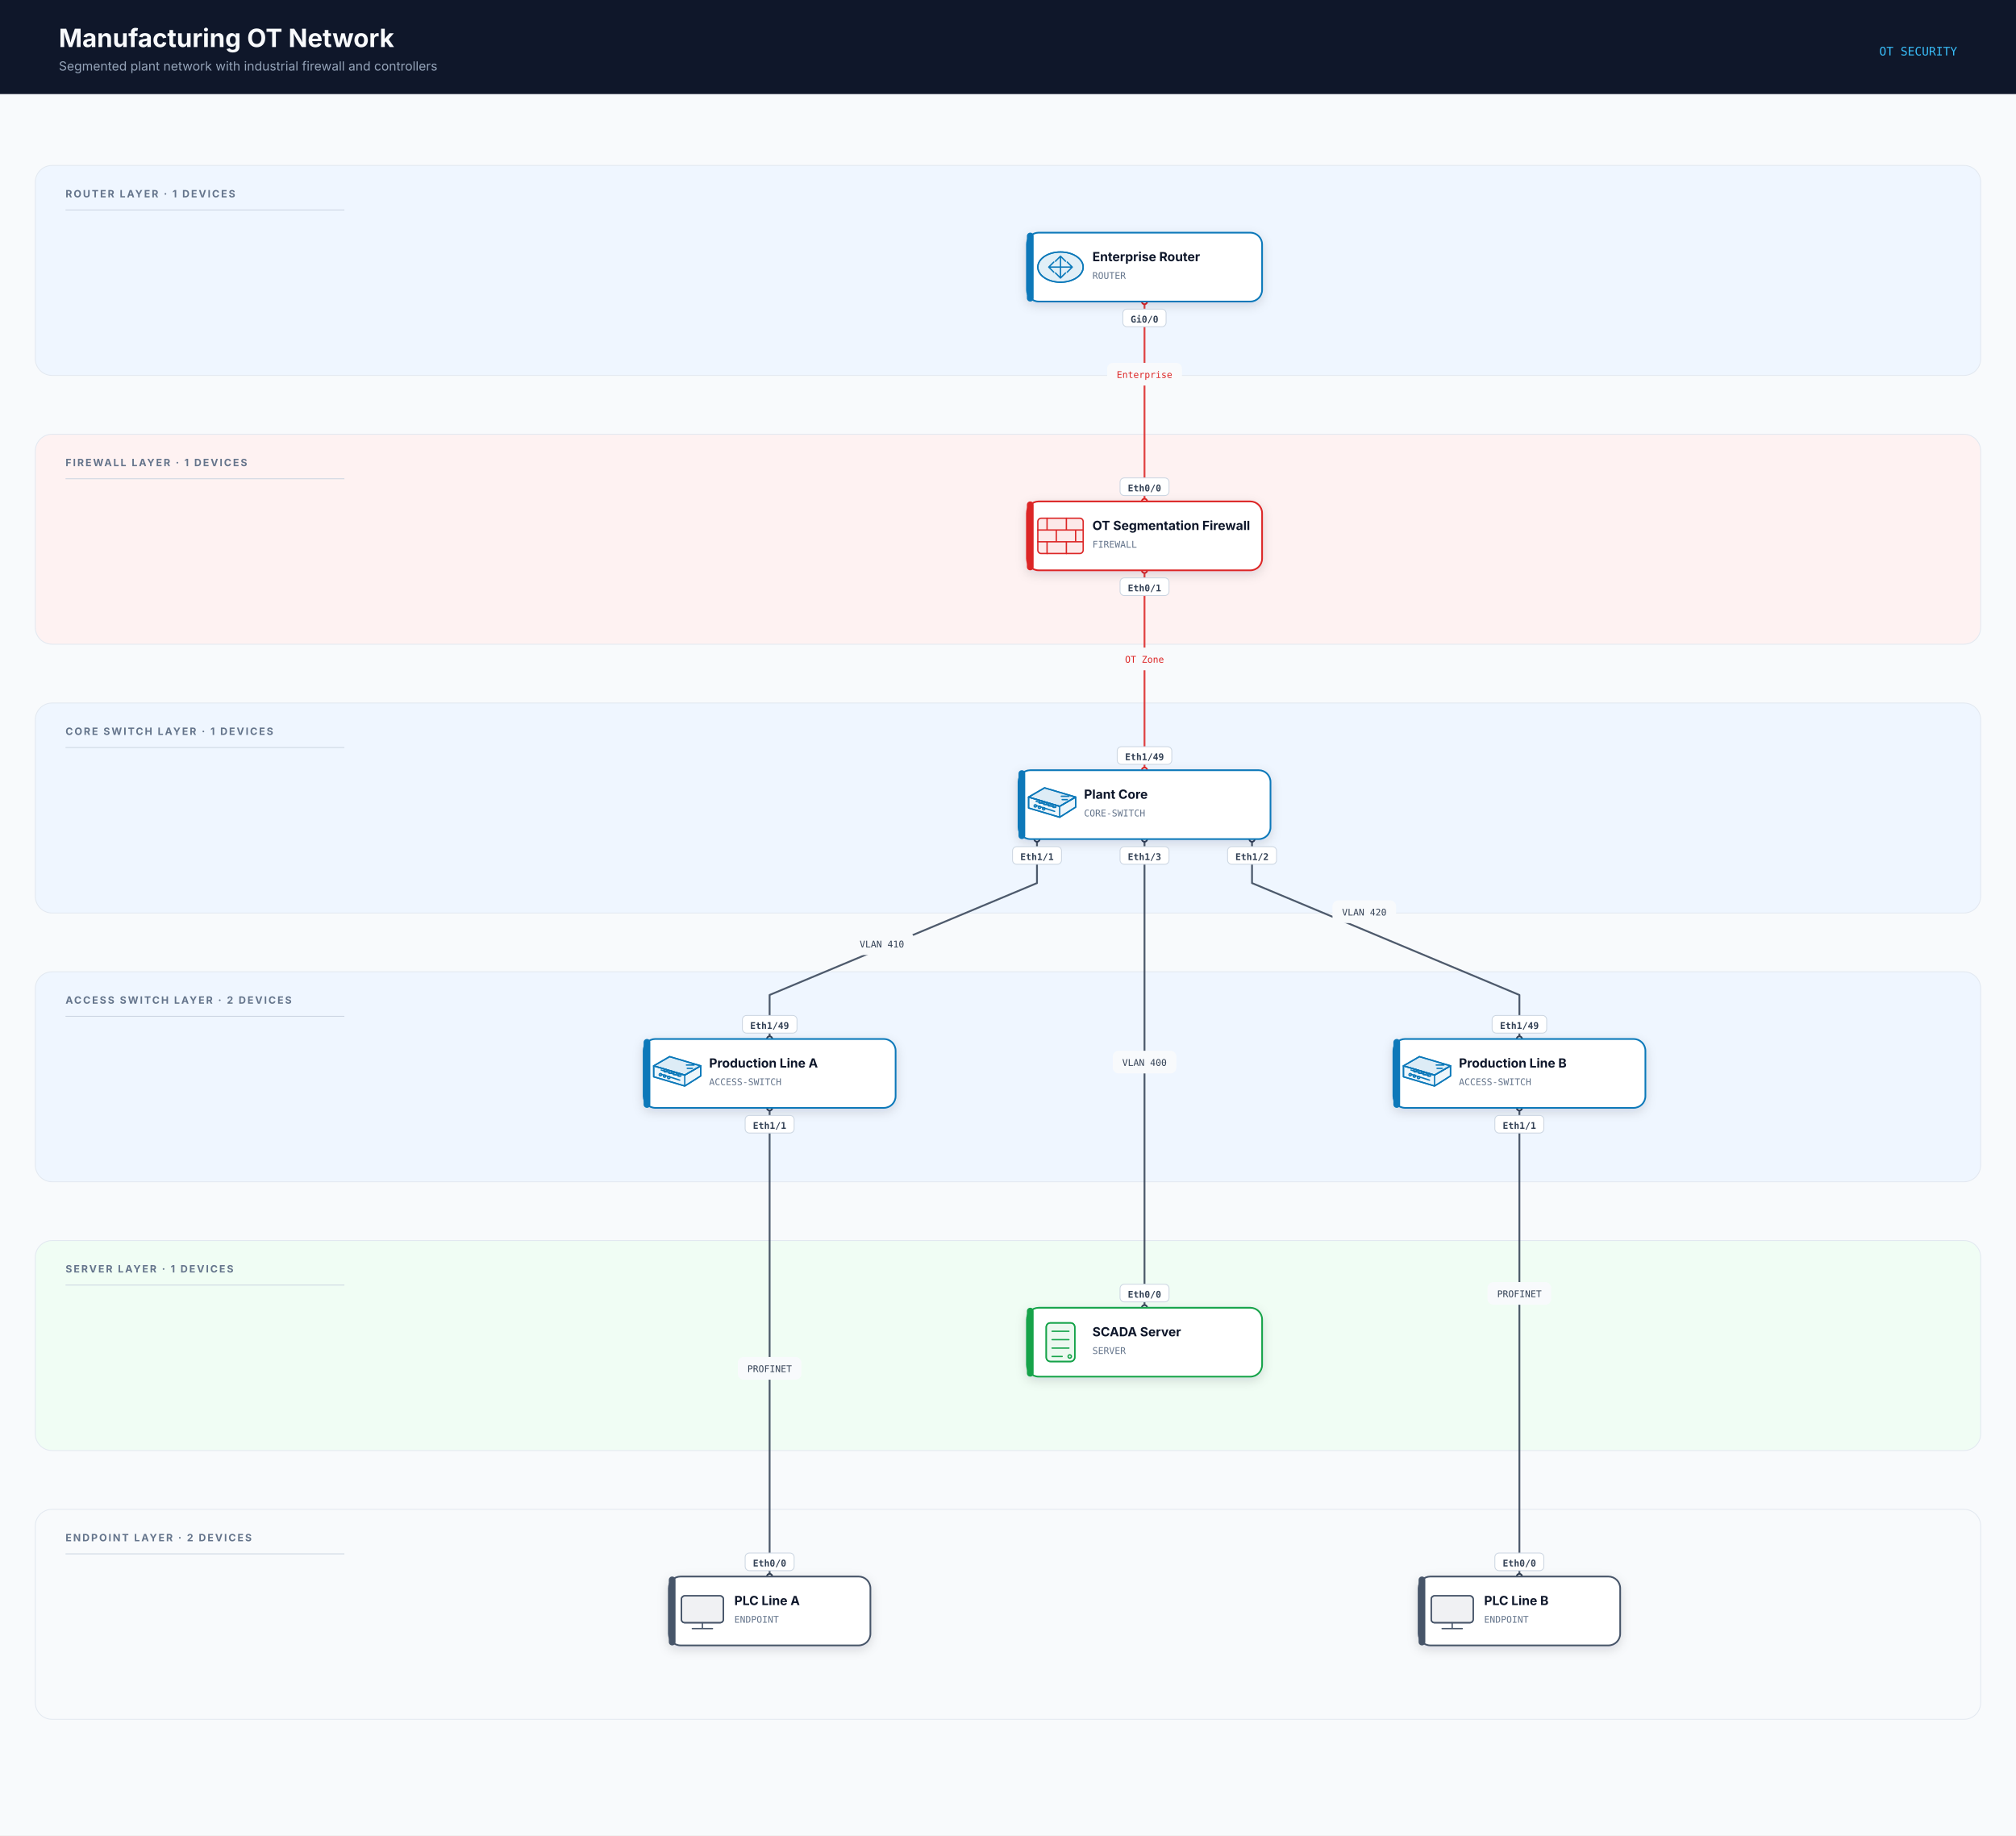
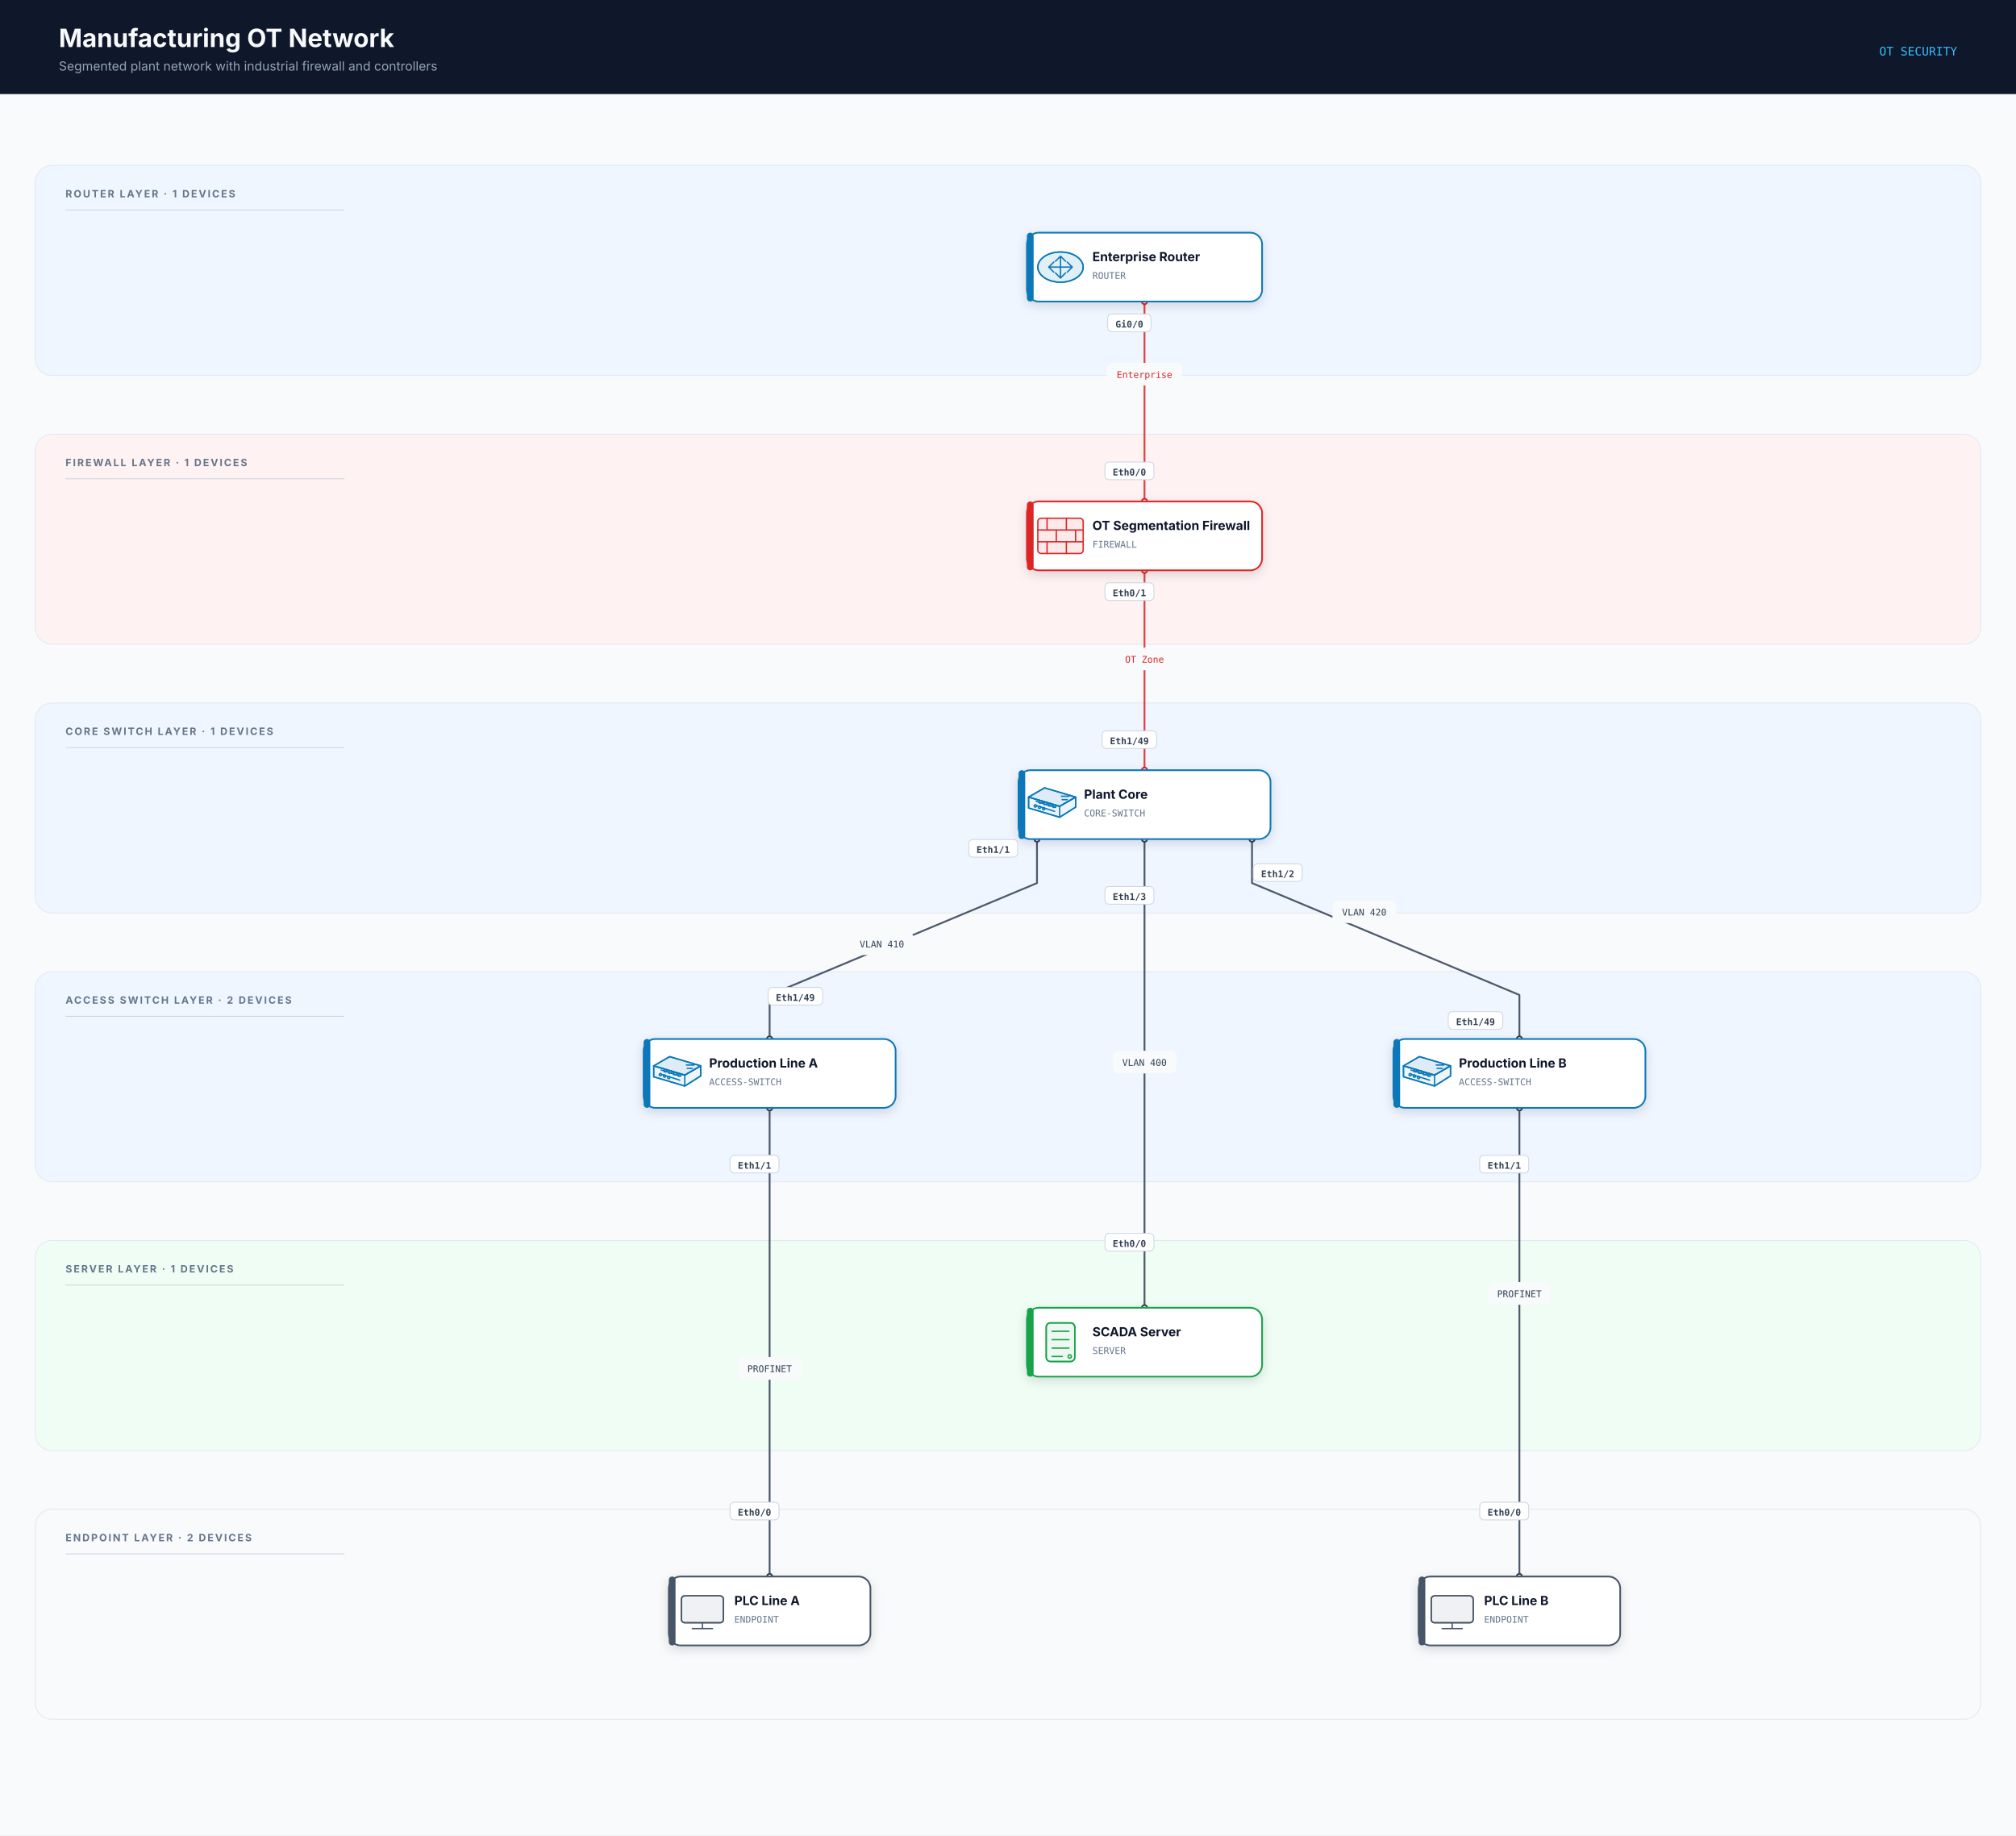
<svg xmlns="http://www.w3.org/2000/svg" class="theme-light" width="2400" height="2185" viewBox="0 0 2400 2185" role="img" shape-rendering="geometricPrecision">
  <defs>
    <filter id="shadow" x="-20%" y="-20%" width="140%" height="150%">
      <feDropShadow dx="0" dy="4" stdDeviation="6" flood-color="#0f172a" flood-opacity=".14" />
    </filter>
  </defs>
  <rect width="100%" height="100%" fill="#f8fafc" />
  <rect x="0" y="0" width="2400" height="112" fill="#0f172a" />
  <text x="70" y="56" fill="#f8fafc" font-family="Inter,Segoe UI,sans-serif" font-size="30" font-weight="700">Manufacturing OT Network</text>
  <text x="70" y="84" fill="#94a3b8" font-family="Inter,Segoe UI,sans-serif" font-size="15">Segmented plant network with industrial firewall and controllers</text>
  <text x="2330" y="66" text-anchor="end" fill="#38bdf8" font-family="ui-monospace,SFMono-Regular,monospace" font-size="14">OT SECURITY</text>
  <rect x="42" y="197.0" width="2316.0" height="250.0" rx="20" fill="#eff6ff" stroke="#e2e8f0" />
  <rect x="42" y="517.0" width="2316.0" height="250.0" rx="20" fill="#fef2f2" stroke="#e2e8f0" />
  <rect x="42" y="837.0" width="2316.0" height="250.0" rx="20" fill="#eff6ff" stroke="#e2e8f0" />
  <rect x="42" y="1157.0" width="2316.0" height="250.0" rx="20" fill="#eff6ff" stroke="#e2e8f0" />
  <rect x="42" y="1477.0" width="2316.0" height="250.0" rx="20" fill="#f0fdf4" stroke="#e2e8f0" />
  <rect x="42" y="1797.0" width="2316.0" height="250.0" rx="20" fill="#f8fafc" stroke="#e2e8f0" />
  <g id="row-headings">
    <g class="row-heading row-heading-router">
      <path d="M78 250.0 H410" stroke="#cbd5e1" stroke-width="1" />
      <text x="78" y="235.0" fill="#64748b" font-family="Inter,Segoe UI,sans-serif" font-size="12" font-weight="700" letter-spacing="1.8">ROUTER LAYER · 1 DEVICES</text>
    </g>
    <g class="row-heading row-heading-firewall">
      <path d="M78 570.0 H410" stroke="#cbd5e1" stroke-width="1" />
      <text x="78" y="555.0" fill="#64748b" font-family="Inter,Segoe UI,sans-serif" font-size="12" font-weight="700" letter-spacing="1.8">FIREWALL LAYER · 1 DEVICES</text>
    </g>
    <g class="row-heading row-heading-core-switch">
      <path d="M78 890.0 H410" stroke="#cbd5e1" stroke-width="1" />
      <text x="78" y="875.0" fill="#64748b" font-family="Inter,Segoe UI,sans-serif" font-size="12" font-weight="700" letter-spacing="1.8">CORE SWITCH LAYER · 1 DEVICES</text>
    </g>
    <g class="row-heading row-heading-access-switch">
      <path d="M78 1210.0 H410" stroke="#cbd5e1" stroke-width="1" />
      <text x="78" y="1195.0" fill="#64748b" font-family="Inter,Segoe UI,sans-serif" font-size="12" font-weight="700" letter-spacing="1.8">ACCESS SWITCH LAYER · 2 DEVICES</text>
    </g>
    <g class="row-heading row-heading-server">
      <path d="M78 1530.0 H410" stroke="#cbd5e1" stroke-width="1" />
      <text x="78" y="1515.0" fill="#64748b" font-family="Inter,Segoe UI,sans-serif" font-size="12" font-weight="700" letter-spacing="1.8">SERVER LAYER · 1 DEVICES</text>
    </g>
    <g class="row-heading row-heading-endpoint">
      <path d="M78 1850.0 H410" stroke="#cbd5e1" stroke-width="1" />
      <text x="78" y="1835.0" fill="#64748b" font-family="Inter,Segoe UI,sans-serif" font-size="12" font-weight="700" letter-spacing="1.8">ENDPOINT LAYER · 2 DEVICES</text>
    </g>
  </g>
  <g id="links">
    <g id="link-1" data-netdiag-kind="link">
      <path d="M 1362.5 359.0 V 411.4 L 1362.5 544.6 V 597.0" fill="none" stroke="#dc2626" stroke-width="2.2" stroke-linecap="round" stroke-linejoin="round" opacity=".86" />
      <circle cx="1362.5" cy="359.0" r="3.2" fill="#ffffff" stroke="#dc2626" stroke-width="2" />
      <circle cx="1362.5" cy="597.0" r="3.2" fill="#ffffff" stroke="#dc2626" stroke-width="2" />
    </g>
    <g id="link-2" data-netdiag-kind="link">
      <path d="M 1362.5 679.0 V 731.4 L 1362.5 864.6 V 917.0" fill="none" stroke="#dc2626" stroke-width="2.2" stroke-linecap="round" stroke-linejoin="round" opacity=".86" />
      <circle cx="1362.5" cy="679.0" r="3.2" fill="#ffffff" stroke="#dc2626" stroke-width="2" />
      <circle cx="1362.5" cy="917.0" r="3.2" fill="#ffffff" stroke="#dc2626" stroke-width="2" />
    </g>
    <g id="link-3" data-netdiag-kind="link">
      <path d="M 1234.5 999.0 V 1051.4 L 916.2 1184.6 V 1237.0" fill="none" stroke="#334155" stroke-width="2.2" stroke-linecap="round" stroke-linejoin="round" opacity=".86" />
      <circle cx="1234.5" cy="999.0" r="3.2" fill="#ffffff" stroke="#334155" stroke-width="2" />
      <circle cx="916.2" cy="1237.0" r="3.2" fill="#ffffff" stroke="#334155" stroke-width="2" />
    </g>
    <g id="link-4" data-netdiag-kind="link">
      <path d="M 1490.5 999.0 V 1051.4 L 1808.8 1184.6 V 1237.0" fill="none" stroke="#334155" stroke-width="2.2" stroke-linecap="round" stroke-linejoin="round" opacity=".86" />
      <circle cx="1490.5" cy="999.0" r="3.2" fill="#ffffff" stroke="#334155" stroke-width="2" />
      <circle cx="1808.8" cy="1237.0" r="3.2" fill="#ffffff" stroke="#334155" stroke-width="2" />
    </g>
    <g id="link-5" data-netdiag-kind="link">
      <path d="M 1362.5 999.0 V 1053.0 L 1362.5 1503.0 V 1557.0" fill="none" stroke="#334155" stroke-width="2.2" stroke-linecap="round" stroke-linejoin="round" opacity=".86" />
      <circle cx="1362.5" cy="999.0" r="3.2" fill="#ffffff" stroke="#334155" stroke-width="2" />
      <circle cx="1362.5" cy="1557.0" r="3.2" fill="#ffffff" stroke="#334155" stroke-width="2" />
    </g>
    <g id="link-6" data-netdiag-kind="link">
      <path d="M 916.2 1319.0 V 1373.0 L 916.2 1823.0 V 1877.0" fill="none" stroke="#334155" stroke-width="2.2" stroke-linecap="round" stroke-linejoin="round" opacity=".86" />
      <circle cx="916.2" cy="1319.0" r="3.2" fill="#ffffff" stroke="#334155" stroke-width="2" />
      <circle cx="916.2" cy="1877.0" r="3.2" fill="#ffffff" stroke="#334155" stroke-width="2" />
    </g>
    <g id="link-7" data-netdiag-kind="link">
      <path d="M 1808.8 1319.0 V 1373.0 L 1808.8 1823.0 V 1877.0" fill="none" stroke="#334155" stroke-width="2.2" stroke-linecap="round" stroke-linejoin="round" opacity=".86" />
      <circle cx="1808.8" cy="1319.0" r="3.2" fill="#ffffff" stroke="#334155" stroke-width="2" />
      <circle cx="1808.8" cy="1877.0" r="3.2" fill="#ffffff" stroke="#334155" stroke-width="2" />
    </g>
  </g>
  <g id="nodes">
    <g id="enterprise-router" data-netdiag-kind="node" filter="url(#shadow)">
      <rect x="1222.5" y="277.0" width="280.0" height="82.0" rx="14" fill="#ffffff" stroke="#0878b9" stroke-width="2" />
      <rect x="1222.5" y="277.0" width="8" height="82.0" rx="4" fill="#0878b9" />
      <g class="device-icon device-icon-router" transform="translate(1262.5 318.0)" stroke="#0878b9" fill="none" stroke-width="1.6" stroke-linecap="round" stroke-linejoin="round">
        <ellipse cx="0" cy="0" rx="27" ry="18" fill="#0878b9" fill-opacity=".12" />
        <ellipse cx="0" cy="0" rx="27" ry="18" />
        <path d="M-14 0h28M8-6l6 6-6 6M14 0H-14M-8-6l-6 6 6 6" />
        <path d="M0-13v26M-6-7l6-6 6 6M-6 7l6 6 6-6" />
      </g>
      <text class="node-title" x="1300.5" y="311.0" fill="#0f172a" font-family="Inter,Segoe UI,Arial,sans-serif" font-size="15" font-weight="700">Enterprise Router</text>
      <text x="1300.5" y="332.0" fill="#64748b" font-family="ui-monospace,SFMono-Regular,monospace" font-size="11">ROUTER</text>
    </g>
    <g id="line-a-switch" data-netdiag-kind="node" filter="url(#shadow)">
      <rect x="766.2" y="1237.0" width="300.0" height="82.0" rx="14" fill="#ffffff" stroke="#0878b9" stroke-width="2" />
      <rect x="766.2" y="1237.0" width="8" height="82.0" rx="4" fill="#0878b9" />
      <g class="device-icon device-icon-access-switch" transform="translate(806.2 1278.0)" stroke="#0878b9" fill="none" stroke-width="1.6" stroke-linecap="round" stroke-linejoin="round">
        <path d="M-28 -9 -9 -20 28 -9 9 2Z" fill="#0878b9" fill-opacity=".14" />
        <path d="M-28 -9 9 2 28 -9v12L9 15-28 4Z" fill="#0878b9" fill-opacity=".07" />
        <path d="M-28 -9 -9 -20 28 -9 9 2Z" />
        <path d="M-28 -9v13L9 15 28 3v-12M9 2v13" />
        <path d="M-19 -4 3 3M-19 1 3 8" />
        <rect x="-15.5" y="-4.5" width="3.5" height="2.7" rx=".5" />
        <rect x="-10" y="-2.8" width="3.5" height="2.7" rx=".5" />
        <rect x="-4.5" y="-1.1" width="3.5" height="2.7" rx=".5" />
        <rect x="1" y=".6" width="3.5" height="2.7" rx=".5" />
        <circle cx="-20" cy="1.5" r="1.4" />
        <circle cx="-15" cy="3.2" r="1.4" />
        <circle cx="-10" cy="4.9" r="1.4" />
        <path d="M11 -10h9M12 -6h6" />
      </g>
      <text class="node-title" x="844.2" y="1271.0" fill="#0f172a" font-family="Inter,Segoe UI,Arial,sans-serif" font-size="15" font-weight="700">Production Line A</text>
      <text x="844.2" y="1292.0" fill="#64748b" font-family="ui-monospace,SFMono-Regular,monospace" font-size="11">ACCESS-SWITCH</text>
    </g>
    <g id="line-b-switch" data-netdiag-kind="node" filter="url(#shadow)">
      <rect x="1658.8" y="1237.0" width="300.0" height="82.0" rx="14" fill="#ffffff" stroke="#0878b9" stroke-width="2" />
      <rect x="1658.8" y="1237.0" width="8" height="82.0" rx="4" fill="#0878b9" />
      <g class="device-icon device-icon-access-switch" transform="translate(1698.8 1278.0)" stroke="#0878b9" fill="none" stroke-width="1.6" stroke-linecap="round" stroke-linejoin="round">
        <path d="M-28 -9 -9 -20 28 -9 9 2Z" fill="#0878b9" fill-opacity=".14" />
        <path d="M-28 -9 9 2 28 -9v12L9 15-28 4Z" fill="#0878b9" fill-opacity=".07" />
        <path d="M-28 -9 -9 -20 28 -9 9 2Z" />
        <path d="M-28 -9v13L9 15 28 3v-12M9 2v13" />
        <path d="M-19 -4 3 3M-19 1 3 8" />
        <rect x="-15.5" y="-4.5" width="3.5" height="2.7" rx=".5" />
        <rect x="-10" y="-2.8" width="3.5" height="2.7" rx=".5" />
        <rect x="-4.5" y="-1.1" width="3.5" height="2.7" rx=".5" />
        <rect x="1" y=".6" width="3.5" height="2.7" rx=".5" />
        <circle cx="-20" cy="1.5" r="1.4" />
        <circle cx="-15" cy="3.2" r="1.4" />
        <circle cx="-10" cy="4.9" r="1.4" />
        <path d="M11 -10h9M12 -6h6" />
      </g>
      <text class="node-title" x="1736.8" y="1271.0" fill="#0f172a" font-family="Inter,Segoe UI,Arial,sans-serif" font-size="15" font-weight="700">Production Line B</text>
      <text x="1736.8" y="1292.0" fill="#64748b" font-family="ui-monospace,SFMono-Regular,monospace" font-size="11">ACCESS-SWITCH</text>
    </g>
    <g id="ot-firewall" data-netdiag-kind="node" filter="url(#shadow)">
      <rect x="1222.5" y="597.0" width="280.0" height="82.0" rx="14" fill="#ffffff" stroke="#dc2626" stroke-width="2" />
      <rect x="1222.5" y="597.0" width="8" height="82.0" rx="4" fill="#dc2626" />
      <g class="device-icon device-icon-firewall" transform="translate(1262.5 638.0)" stroke="#dc2626" fill="none" stroke-width="1.6" stroke-linecap="round" stroke-linejoin="round">
        <g stroke="#dc2626">
          <rect x="-27" y="-21" width="54" height="42" rx="4" fill="#dc2626" fill-opacity=".10" />
          <path d="M-27-7h54M-27 7h54M-16-21v14M7-21v14M-5-7V7M18-7V7M-16 7v14M7 7v14" />
        </g>
      </g>
      <text class="node-title" x="1300.5" y="631.0" fill="#0f172a" font-family="Inter,Segoe UI,Arial,sans-serif" font-size="15" font-weight="700">OT Segmentation Firewall</text>
      <text x="1300.5" y="652.0" fill="#64748b" font-family="ui-monospace,SFMono-Regular,monospace" font-size="11">FIREWALL</text>
    </g>
    <g id="plant-core" data-netdiag-kind="node" filter="url(#shadow)">
      <rect x="1212.5" y="917.0" width="300.0" height="82.0" rx="14" fill="#ffffff" stroke="#0878b9" stroke-width="2" />
      <rect x="1212.5" y="917.0" width="8" height="82.0" rx="4" fill="#0878b9" />
      <g class="device-icon device-icon-core-switch" transform="translate(1252.5 958.0)" stroke="#0878b9" fill="none" stroke-width="1.6" stroke-linecap="round" stroke-linejoin="round">
        <path d="M-28 -9 -9 -20 28 -9 9 2Z" fill="#0878b9" fill-opacity=".14" />
        <path d="M-28 -9 9 2 28 -9v12L9 15-28 4Z" fill="#0878b9" fill-opacity=".07" />
        <path d="M-28 -9 -9 -20 28 -9 9 2Z" />
        <path d="M-28 -9v13L9 15 28 3v-12M9 2v13" />
        <path d="M-19 -4 3 3M-19 1 3 8" />
        <rect x="-15.5" y="-4.5" width="3.5" height="2.7" rx=".5" />
        <rect x="-10" y="-2.8" width="3.5" height="2.7" rx=".5" />
        <rect x="-4.5" y="-1.1" width="3.5" height="2.7" rx=".5" />
        <rect x="1" y=".6" width="3.5" height="2.7" rx=".5" />
        <circle cx="-20" cy="1.5" r="1.4" />
        <circle cx="-15" cy="3.2" r="1.4" />
        <circle cx="-10" cy="4.9" r="1.4" />
        <path d="M11 -10h9M12 -6h6" />
      </g>
      <text class="node-title" x="1290.5" y="951.0" fill="#0f172a" font-family="Inter,Segoe UI,Arial,sans-serif" font-size="15" font-weight="700">Plant Core</text>
      <text x="1290.5" y="972.0" fill="#64748b" font-family="ui-monospace,SFMono-Regular,monospace" font-size="11">CORE-SWITCH</text>
    </g>
    <g id="plc-a" data-netdiag-kind="node" filter="url(#shadow)">
      <rect x="796.2" y="1877.0" width="240.0" height="82.0" rx="14" fill="#ffffff" stroke="#475569" stroke-width="2" />
      <rect x="796.2" y="1877.0" width="8" height="82.0" rx="4" fill="#475569" />
      <g class="device-icon device-icon-endpoint" transform="translate(836.2 1918.0)" stroke="#475569" fill="none" stroke-width="1.6" stroke-linecap="round" stroke-linejoin="round">
        <rect x="-25" y="-18" width="50" height="32" rx="4" fill="#475569" fill-opacity=".08" />
        <rect x="-25" y="-18" width="50" height="32" rx="4" />
        <path d="M-12 21h24M0 14v7" />
      </g>
      <text class="node-title" x="874.2" y="1911.0" fill="#0f172a" font-family="Inter,Segoe UI,Arial,sans-serif" font-size="15" font-weight="700">PLC Line A</text>
      <text x="874.2" y="1932.0" fill="#64748b" font-family="ui-monospace,SFMono-Regular,monospace" font-size="11">ENDPOINT</text>
    </g>
    <g id="plc-b" data-netdiag-kind="node" filter="url(#shadow)">
      <rect x="1688.8" y="1877.0" width="240.0" height="82.0" rx="14" fill="#ffffff" stroke="#475569" stroke-width="2" />
      <rect x="1688.8" y="1877.0" width="8" height="82.0" rx="4" fill="#475569" />
      <g class="device-icon device-icon-endpoint" transform="translate(1728.8 1918.0)" stroke="#475569" fill="none" stroke-width="1.6" stroke-linecap="round" stroke-linejoin="round">
        <rect x="-25" y="-18" width="50" height="32" rx="4" fill="#475569" fill-opacity=".08" />
        <rect x="-25" y="-18" width="50" height="32" rx="4" />
        <path d="M-12 21h24M0 14v7" />
      </g>
      <text class="node-title" x="1766.8" y="1911.0" fill="#0f172a" font-family="Inter,Segoe UI,Arial,sans-serif" font-size="15" font-weight="700">PLC Line B</text>
      <text x="1766.8" y="1932.0" fill="#64748b" font-family="ui-monospace,SFMono-Regular,monospace" font-size="11">ENDPOINT</text>
    </g>
    <g id="scada-server" data-netdiag-kind="node" filter="url(#shadow)">
      <rect x="1222.5" y="1557.0" width="280.0" height="82.0" rx="14" fill="#ffffff" stroke="#16a34a" stroke-width="2" />
      <rect x="1222.5" y="1557.0" width="8" height="82.0" rx="4" fill="#16a34a" />
      <g class="device-icon device-icon-server" transform="translate(1262.5 1598.0)" stroke="#16a34a" fill="none" stroke-width="1.6" stroke-linecap="round" stroke-linejoin="round">
        <rect x="-17" y="-23" width="34" height="46" rx="5" fill="#16a34a" fill-opacity=".08" />
        <rect x="-17" y="-23" width="34" height="46" rx="5" />
        <path d="M-10 -13h20M-10 -3h20M-10 7h20M-10 17h12" />
        <circle cx="11" cy="17" r="2" />
      </g>
      <text class="node-title" x="1300.5" y="1591.0" fill="#0f172a" font-family="Inter,Segoe UI,Arial,sans-serif" font-size="15" font-weight="700">SCADA Server</text>
      <text x="1300.5" y="1612.0" fill="#64748b" font-family="ui-monospace,SFMono-Regular,monospace" font-size="11">SERVER</text>
    </g>
  </g>
  <g id="link-annotations" pointer-events="none">
    <g id="link-annotation-1" class="link-annotation">
-       <rect class="interface-label-badge" x="1336.7" y="368.0" width="51.5" height="21.0" rx="5.0" fill="#ffffff" stroke="#cbd5e1" stroke-width="1" />
-       <text class="interface-label-text" x="1362.5" y="384.0" text-anchor="middle" fill="#334155" font-family="ui-monospace,SFMono-Regular,monospace" font-size="11" font-weight="650">Gi0/0</text>
-       <rect class="interface-label-badge" x="1333.4" y="569.0" width="58.3" height="21.0" rx="5.0" fill="#ffffff" stroke="#cbd5e1" stroke-width="1" />
-       <text class="interface-label-text" x="1362.5" y="585.0" text-anchor="middle" fill="#334155" font-family="ui-monospace,SFMono-Regular,monospace" font-size="11" font-weight="650">Eth0/0</text>
+       <rect class="interface-label-badge" x="1318.7" y="373.9" width="51.5" height="21.0" rx="5.0" fill="#ffffff" stroke="#cbd5e1" stroke-width="1" />
+       <text class="interface-label-text" x="1344.5" y="389.9" text-anchor="middle" fill="#334155" font-family="ui-monospace,SFMono-Regular,monospace" font-size="11" font-weight="650">Gi0/0</text>
+       <rect class="interface-label-badge" x="1315.4" y="550.1" width="58.3" height="21.0" rx="5.0" fill="#ffffff" stroke="#cbd5e1" stroke-width="1" />
+       <text class="interface-label-text" x="1344.5" y="566.1" text-anchor="middle" fill="#334155" font-family="ui-monospace,SFMono-Regular,monospace" font-size="11" font-weight="650">Eth0/0</text>
      <rect class="label-mask" x="1320.0" y="434.0" width="85.1" height="23" rx="5" fill="#f8fafc" stroke="#f8fafc" stroke-width="4" />
      <text x="1362.5" y="450.0" text-anchor="middle" fill="#dc2626" font-family="ui-monospace,SFMono-Regular,monospace" font-size="11" font-weight="500">Enterprise</text>
    </g>
    <g id="link-annotation-2" class="link-annotation">
-       <rect class="interface-label-badge" x="1333.4" y="688.0" width="58.3" height="21.0" rx="5.0" fill="#ffffff" stroke="#cbd5e1" stroke-width="1" />
-       <text class="interface-label-text" x="1362.5" y="704.0" text-anchor="middle" fill="#334155" font-family="ui-monospace,SFMono-Regular,monospace" font-size="11" font-weight="650">Eth0/1</text>
-       <rect class="interface-label-badge" x="1330.0" y="889.0" width="65.0" height="21.0" rx="5.0" fill="#ffffff" stroke="#cbd5e1" stroke-width="1" />
-       <text class="interface-label-text" x="1362.5" y="905.0" text-anchor="middle" fill="#334155" font-family="ui-monospace,SFMono-Regular,monospace" font-size="11" font-weight="650">Eth1/49</text>
+       <rect class="interface-label-badge" x="1315.4" y="693.9" width="58.3" height="21.0" rx="5.0" fill="#ffffff" stroke="#cbd5e1" stroke-width="1" />
+       <text class="interface-label-text" x="1344.5" y="709.9" text-anchor="middle" fill="#334155" font-family="ui-monospace,SFMono-Regular,monospace" font-size="11" font-weight="650">Eth0/1</text>
+       <rect class="interface-label-badge" x="1312.0" y="870.1" width="65.0" height="21.0" rx="5.0" fill="#ffffff" stroke="#cbd5e1" stroke-width="1" />
+       <text class="interface-label-text" x="1344.5" y="886.1" text-anchor="middle" fill="#334155" font-family="ui-monospace,SFMono-Regular,monospace" font-size="11" font-weight="650">Eth1/49</text>
      <rect class="label-mask" x="1330.0" y="773.0" width="65.0" height="23" rx="5" fill="#f8fafc" stroke="#f8fafc" stroke-width="4" />
      <text x="1362.5" y="789.0" text-anchor="middle" fill="#dc2626" font-family="ui-monospace,SFMono-Regular,monospace" font-size="11" font-weight="500">OT Zone</text>
    </g>
    <g id="link-annotation-3" class="link-annotation">
-       <rect class="interface-label-badge" x="1205.4" y="1008.0" width="58.3" height="21.0" rx="5.0" fill="#ffffff" stroke="#cbd5e1" stroke-width="1" />
-       <text class="interface-label-text" x="1234.5" y="1024.0" text-anchor="middle" fill="#334155" font-family="ui-monospace,SFMono-Regular,monospace" font-size="11" font-weight="650">Eth1/1</text>
-       <rect class="interface-label-badge" x="883.8" y="1209.0" width="65.0" height="21.0" rx="5.0" fill="#ffffff" stroke="#cbd5e1" stroke-width="1" />
-       <text class="interface-label-text" x="916.2" y="1225.0" text-anchor="middle" fill="#334155" font-family="ui-monospace,SFMono-Regular,monospace" font-size="11" font-weight="650">Eth1/49</text>
+       <rect class="interface-label-badge" x="1153.2" y="999.5" width="58.3" height="21.0" rx="5.0" fill="#ffffff" stroke="#cbd5e1" stroke-width="1" />
+       <text class="interface-label-text" x="1182.3" y="1015.5" text-anchor="middle" fill="#334155" font-family="ui-monospace,SFMono-Regular,monospace" font-size="11" font-weight="650">Eth1/1</text>
+       <rect class="interface-label-badge" x="914.4" y="1175.6" width="65.0" height="21.0" rx="5.0" fill="#ffffff" stroke="#cbd5e1" stroke-width="1" />
+       <text class="interface-label-text" x="946.8" y="1191.6" text-anchor="middle" fill="#334155" font-family="ui-monospace,SFMono-Regular,monospace" font-size="11" font-weight="650">Eth1/49</text>
      <rect class="label-mask" x="1014.1" y="1112.0" width="71.7" height="23" rx="5" fill="#f8fafc" stroke="#f8fafc" stroke-width="4" />
      <text x="1049.9" y="1128.0" text-anchor="middle" fill="#334155" font-family="ui-monospace,SFMono-Regular,monospace" font-size="11" font-weight="500">VLAN 410</text>
    </g>
    <g id="link-annotation-4" class="link-annotation">
-       <rect class="interface-label-badge" x="1461.4" y="1008.0" width="58.3" height="21.0" rx="5.0" fill="#ffffff" stroke="#cbd5e1" stroke-width="1" />
-       <text class="interface-label-text" x="1490.5" y="1024.0" text-anchor="middle" fill="#334155" font-family="ui-monospace,SFMono-Regular,monospace" font-size="11" font-weight="650">Eth1/2</text>
-       <rect class="interface-label-badge" x="1776.3" y="1209.0" width="65.0" height="21.0" rx="5.0" fill="#ffffff" stroke="#cbd5e1" stroke-width="1" />
-       <text class="interface-label-text" x="1808.8" y="1225.0" text-anchor="middle" fill="#334155" font-family="ui-monospace,SFMono-Regular,monospace" font-size="11" font-weight="650">Eth1/49</text>
+       <rect class="interface-label-badge" x="1492.0" y="1028.4" width="58.3" height="21.0" rx="5.0" fill="#ffffff" stroke="#cbd5e1" stroke-width="1" />
+       <text class="interface-label-text" x="1521.1" y="1044.4" text-anchor="middle" fill="#334155" font-family="ui-monospace,SFMono-Regular,monospace" font-size="11" font-weight="650">Eth1/2</text>
+       <rect class="interface-label-badge" x="1724.1" y="1204.5" width="65.0" height="21.0" rx="5.0" fill="#ffffff" stroke="#cbd5e1" stroke-width="1" />
+       <text class="interface-label-text" x="1756.6" y="1220.5" text-anchor="middle" fill="#334155" font-family="ui-monospace,SFMono-Regular,monospace" font-size="11" font-weight="650">Eth1/49</text>
      <rect class="label-mask" x="1588.3" y="1074.0" width="71.7" height="23" rx="5" fill="#f8fafc" stroke="#f8fafc" stroke-width="4" />
      <text x="1624.2" y="1090.0" text-anchor="middle" fill="#334155" font-family="ui-monospace,SFMono-Regular,monospace" font-size="11" font-weight="500">VLAN 420</text>
    </g>
    <g id="link-annotation-5" class="link-annotation">
-       <rect class="interface-label-badge" x="1333.4" y="1008.0" width="58.3" height="21.0" rx="5.0" fill="#ffffff" stroke="#cbd5e1" stroke-width="1" />
-       <text class="interface-label-text" x="1362.5" y="1024.0" text-anchor="middle" fill="#334155" font-family="ui-monospace,SFMono-Regular,monospace" font-size="11" font-weight="650">Eth1/3</text>
-       <rect class="interface-label-badge" x="1333.4" y="1529.0" width="58.3" height="21.0" rx="5.0" fill="#ffffff" stroke="#cbd5e1" stroke-width="1" />
-       <text class="interface-label-text" x="1362.5" y="1545.0" text-anchor="middle" fill="#334155" font-family="ui-monospace,SFMono-Regular,monospace" font-size="11" font-weight="650">Eth0/0</text>
+       <rect class="interface-label-badge" x="1315.4" y="1055.5" width="58.3" height="21.0" rx="5.0" fill="#ffffff" stroke="#cbd5e1" stroke-width="1" />
+       <text class="interface-label-text" x="1344.5" y="1071.5" text-anchor="middle" fill="#334155" font-family="ui-monospace,SFMono-Regular,monospace" font-size="11" font-weight="650">Eth1/3</text>
+       <rect class="interface-label-badge" x="1315.4" y="1468.5" width="58.3" height="21.0" rx="5.0" fill="#ffffff" stroke="#cbd5e1" stroke-width="1" />
+       <text class="interface-label-text" x="1344.5" y="1484.5" text-anchor="middle" fill="#334155" font-family="ui-monospace,SFMono-Regular,monospace" font-size="11" font-weight="650">Eth0/0</text>
      <rect class="label-mask" x="1326.7" y="1253.0" width="71.7" height="23" rx="5" fill="#f8fafc" stroke="#f8fafc" stroke-width="4" />
      <text x="1362.5" y="1269.0" text-anchor="middle" fill="#334155" font-family="ui-monospace,SFMono-Regular,monospace" font-size="11" font-weight="500">VLAN 400</text>
    </g>
    <g id="link-annotation-6" class="link-annotation">
-       <rect class="interface-label-badge" x="887.1" y="1328.0" width="58.3" height="21.0" rx="5.0" fill="#ffffff" stroke="#cbd5e1" stroke-width="1" />
-       <text class="interface-label-text" x="916.2" y="1344.0" text-anchor="middle" fill="#334155" font-family="ui-monospace,SFMono-Regular,monospace" font-size="11" font-weight="650">Eth1/1</text>
-       <rect class="interface-label-badge" x="887.1" y="1849.0" width="58.3" height="21.0" rx="5.0" fill="#ffffff" stroke="#cbd5e1" stroke-width="1" />
-       <text class="interface-label-text" x="916.2" y="1865.0" text-anchor="middle" fill="#334155" font-family="ui-monospace,SFMono-Regular,monospace" font-size="11" font-weight="650">Eth0/0</text>
+       <rect class="interface-label-badge" x="869.1" y="1375.5" width="58.3" height="21.0" rx="5.0" fill="#ffffff" stroke="#cbd5e1" stroke-width="1" />
+       <text class="interface-label-text" x="898.2" y="1391.5" text-anchor="middle" fill="#334155" font-family="ui-monospace,SFMono-Regular,monospace" font-size="11" font-weight="650">Eth1/1</text>
+       <rect class="interface-label-badge" x="869.1" y="1788.5" width="58.3" height="21.0" rx="5.0" fill="#ffffff" stroke="#cbd5e1" stroke-width="1" />
+       <text class="interface-label-text" x="898.2" y="1804.5" text-anchor="middle" fill="#334155" font-family="ui-monospace,SFMono-Regular,monospace" font-size="11" font-weight="650">Eth0/0</text>
      <rect class="label-mask" x="880.4" y="1617.6" width="71.7" height="23" rx="5" fill="#f8fafc" stroke="#f8fafc" stroke-width="4" />
      <text x="916.2" y="1633.6" text-anchor="middle" fill="#334155" font-family="ui-monospace,SFMono-Regular,monospace" font-size="11" font-weight="500">PROFINET</text>
    </g>
    <g id="link-annotation-7" class="link-annotation">
-       <rect class="interface-label-badge" x="1779.6" y="1328.0" width="58.3" height="21.0" rx="5.0" fill="#ffffff" stroke="#cbd5e1" stroke-width="1" />
-       <text class="interface-label-text" x="1808.8" y="1344.0" text-anchor="middle" fill="#334155" font-family="ui-monospace,SFMono-Regular,monospace" font-size="11" font-weight="650">Eth1/1</text>
-       <rect class="interface-label-badge" x="1779.6" y="1849.0" width="58.3" height="21.0" rx="5.0" fill="#ffffff" stroke="#cbd5e1" stroke-width="1" />
-       <text class="interface-label-text" x="1808.8" y="1865.0" text-anchor="middle" fill="#334155" font-family="ui-monospace,SFMono-Regular,monospace" font-size="11" font-weight="650">Eth0/0</text>
+       <rect class="interface-label-badge" x="1761.6" y="1375.5" width="58.3" height="21.0" rx="5.0" fill="#ffffff" stroke="#cbd5e1" stroke-width="1" />
+       <text class="interface-label-text" x="1790.8" y="1391.5" text-anchor="middle" fill="#334155" font-family="ui-monospace,SFMono-Regular,monospace" font-size="11" font-weight="650">Eth1/1</text>
+       <rect class="interface-label-badge" x="1761.6" y="1788.5" width="58.3" height="21.0" rx="5.0" fill="#ffffff" stroke="#cbd5e1" stroke-width="1" />
+       <text class="interface-label-text" x="1790.8" y="1804.5" text-anchor="middle" fill="#334155" font-family="ui-monospace,SFMono-Regular,monospace" font-size="11" font-weight="650">Eth0/0</text>
      <rect class="label-mask" x="1772.9" y="1528.4" width="71.7" height="23" rx="5" fill="#f8fafc" stroke="#f8fafc" stroke-width="4" />
      <text x="1808.8" y="1544.4" text-anchor="middle" fill="#334155" font-family="ui-monospace,SFMono-Regular,monospace" font-size="11" font-weight="500">PROFINET</text>
    </g>
  </g>
</svg>
